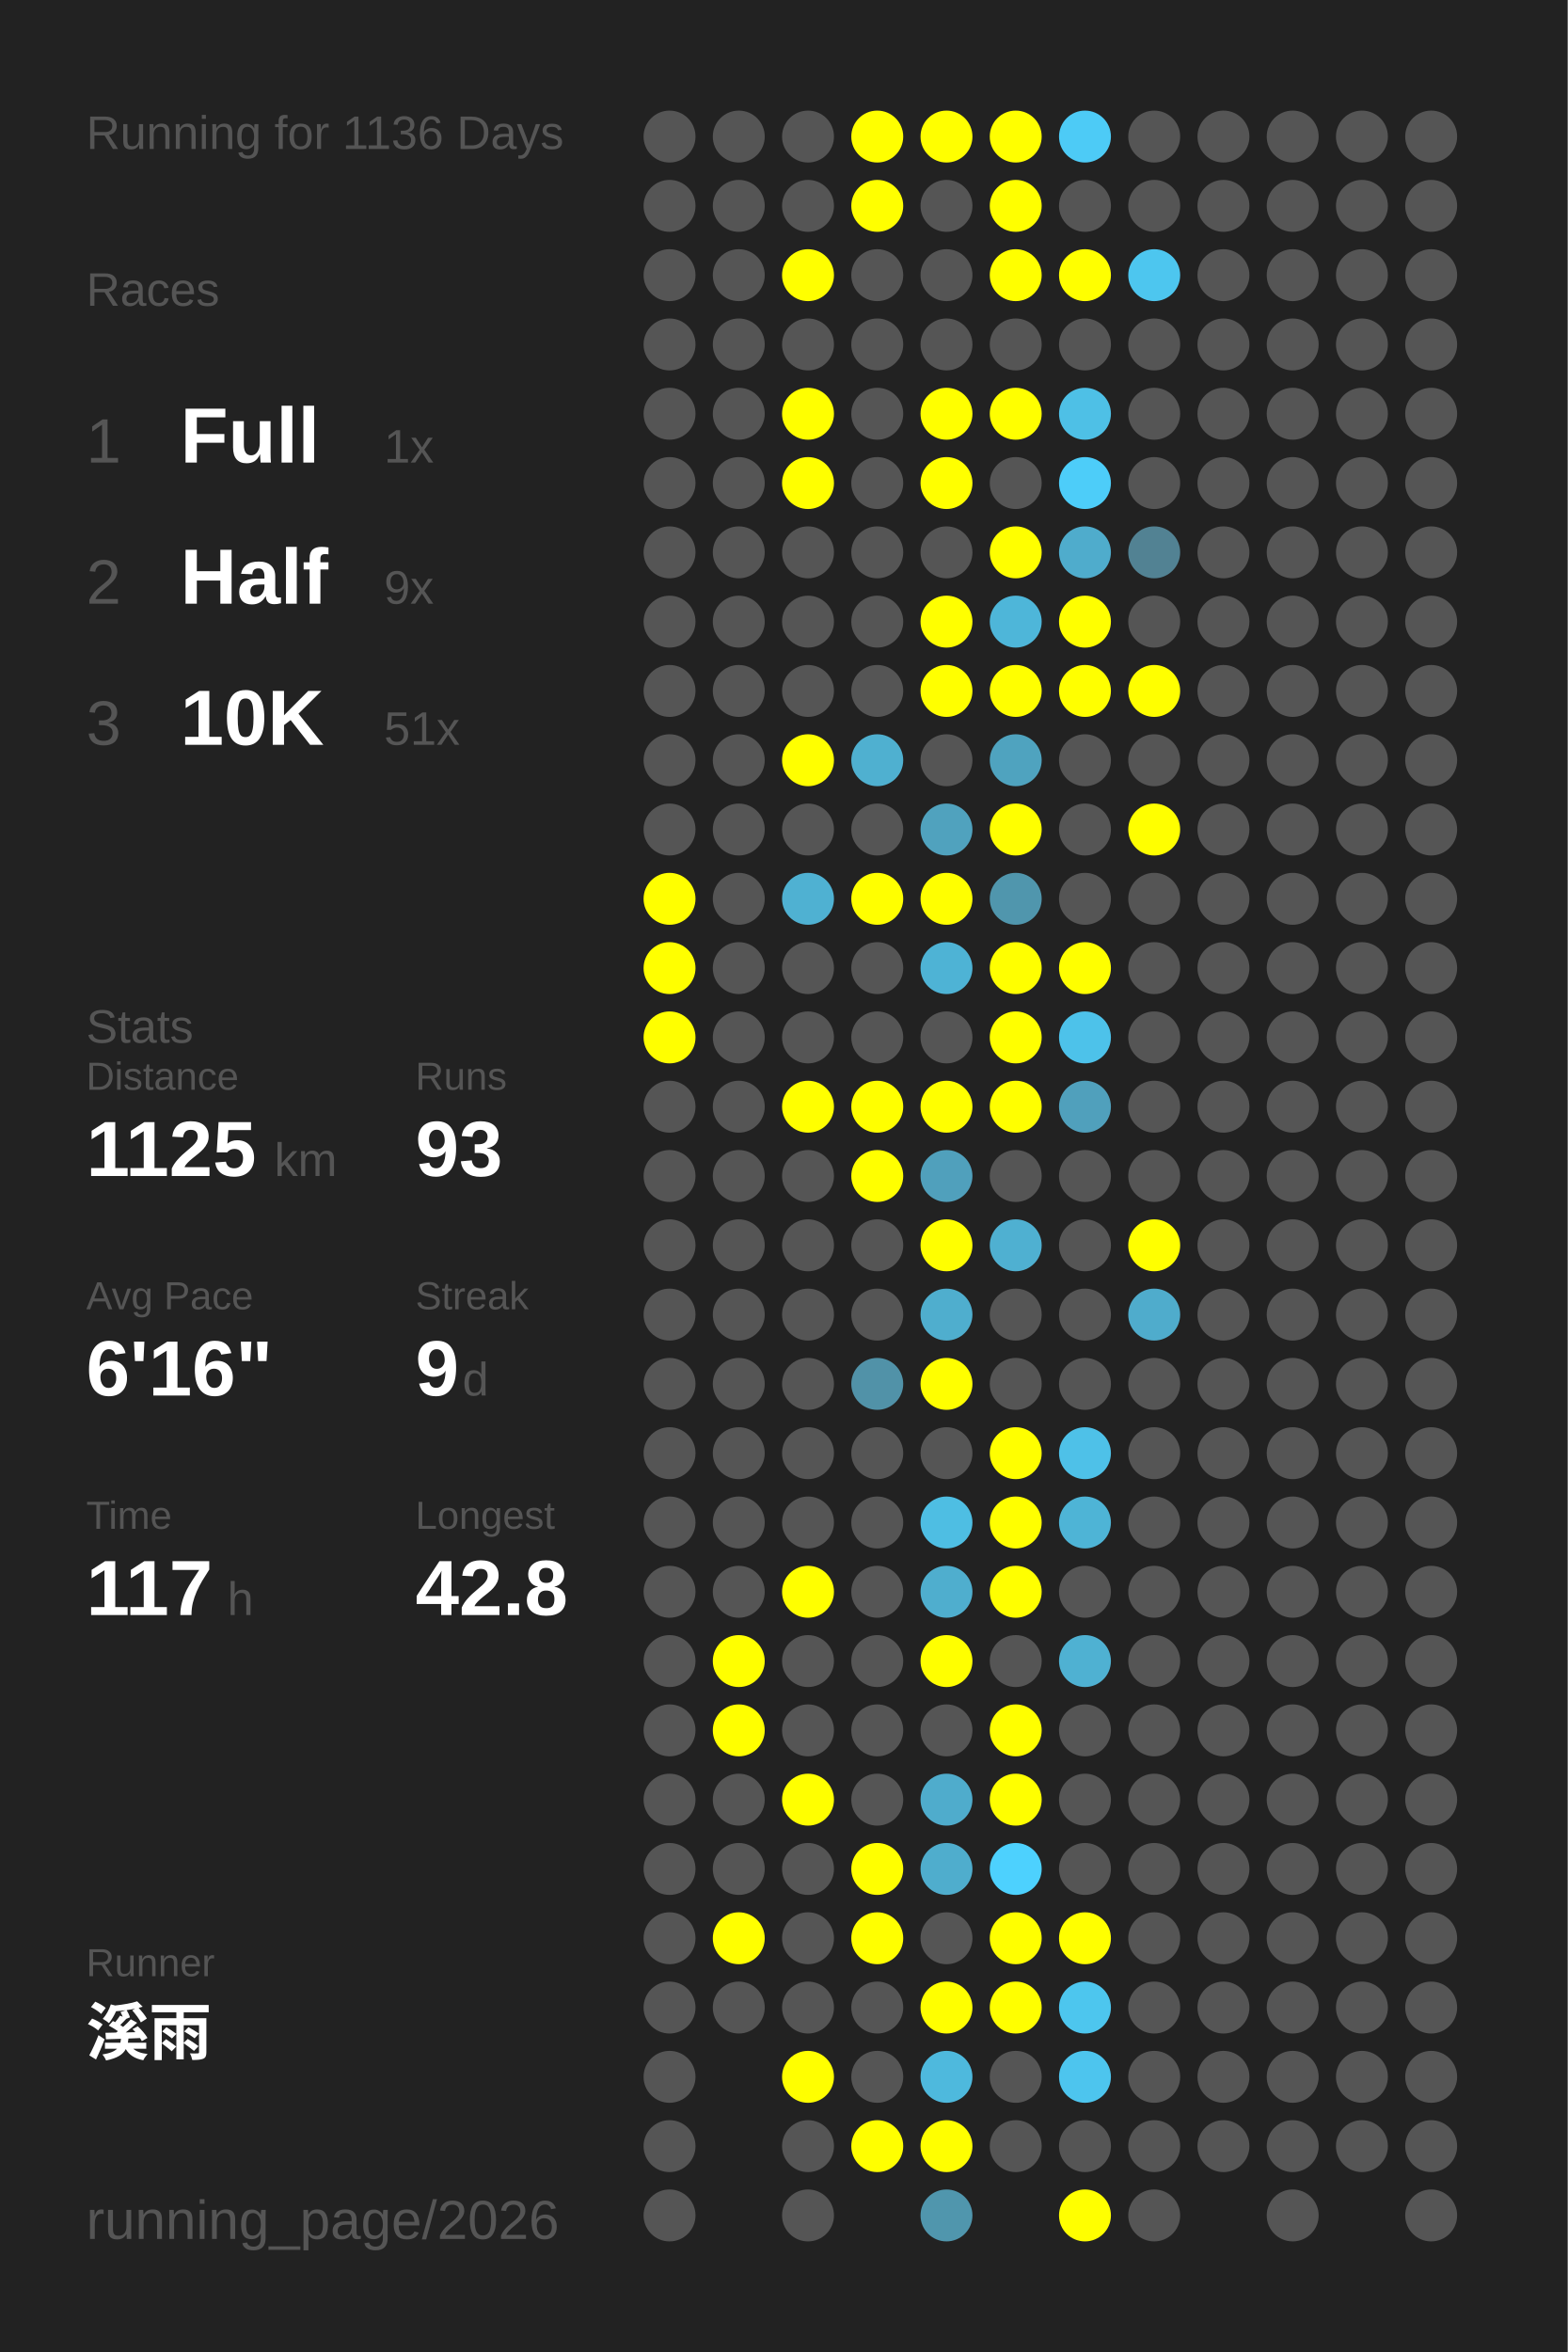
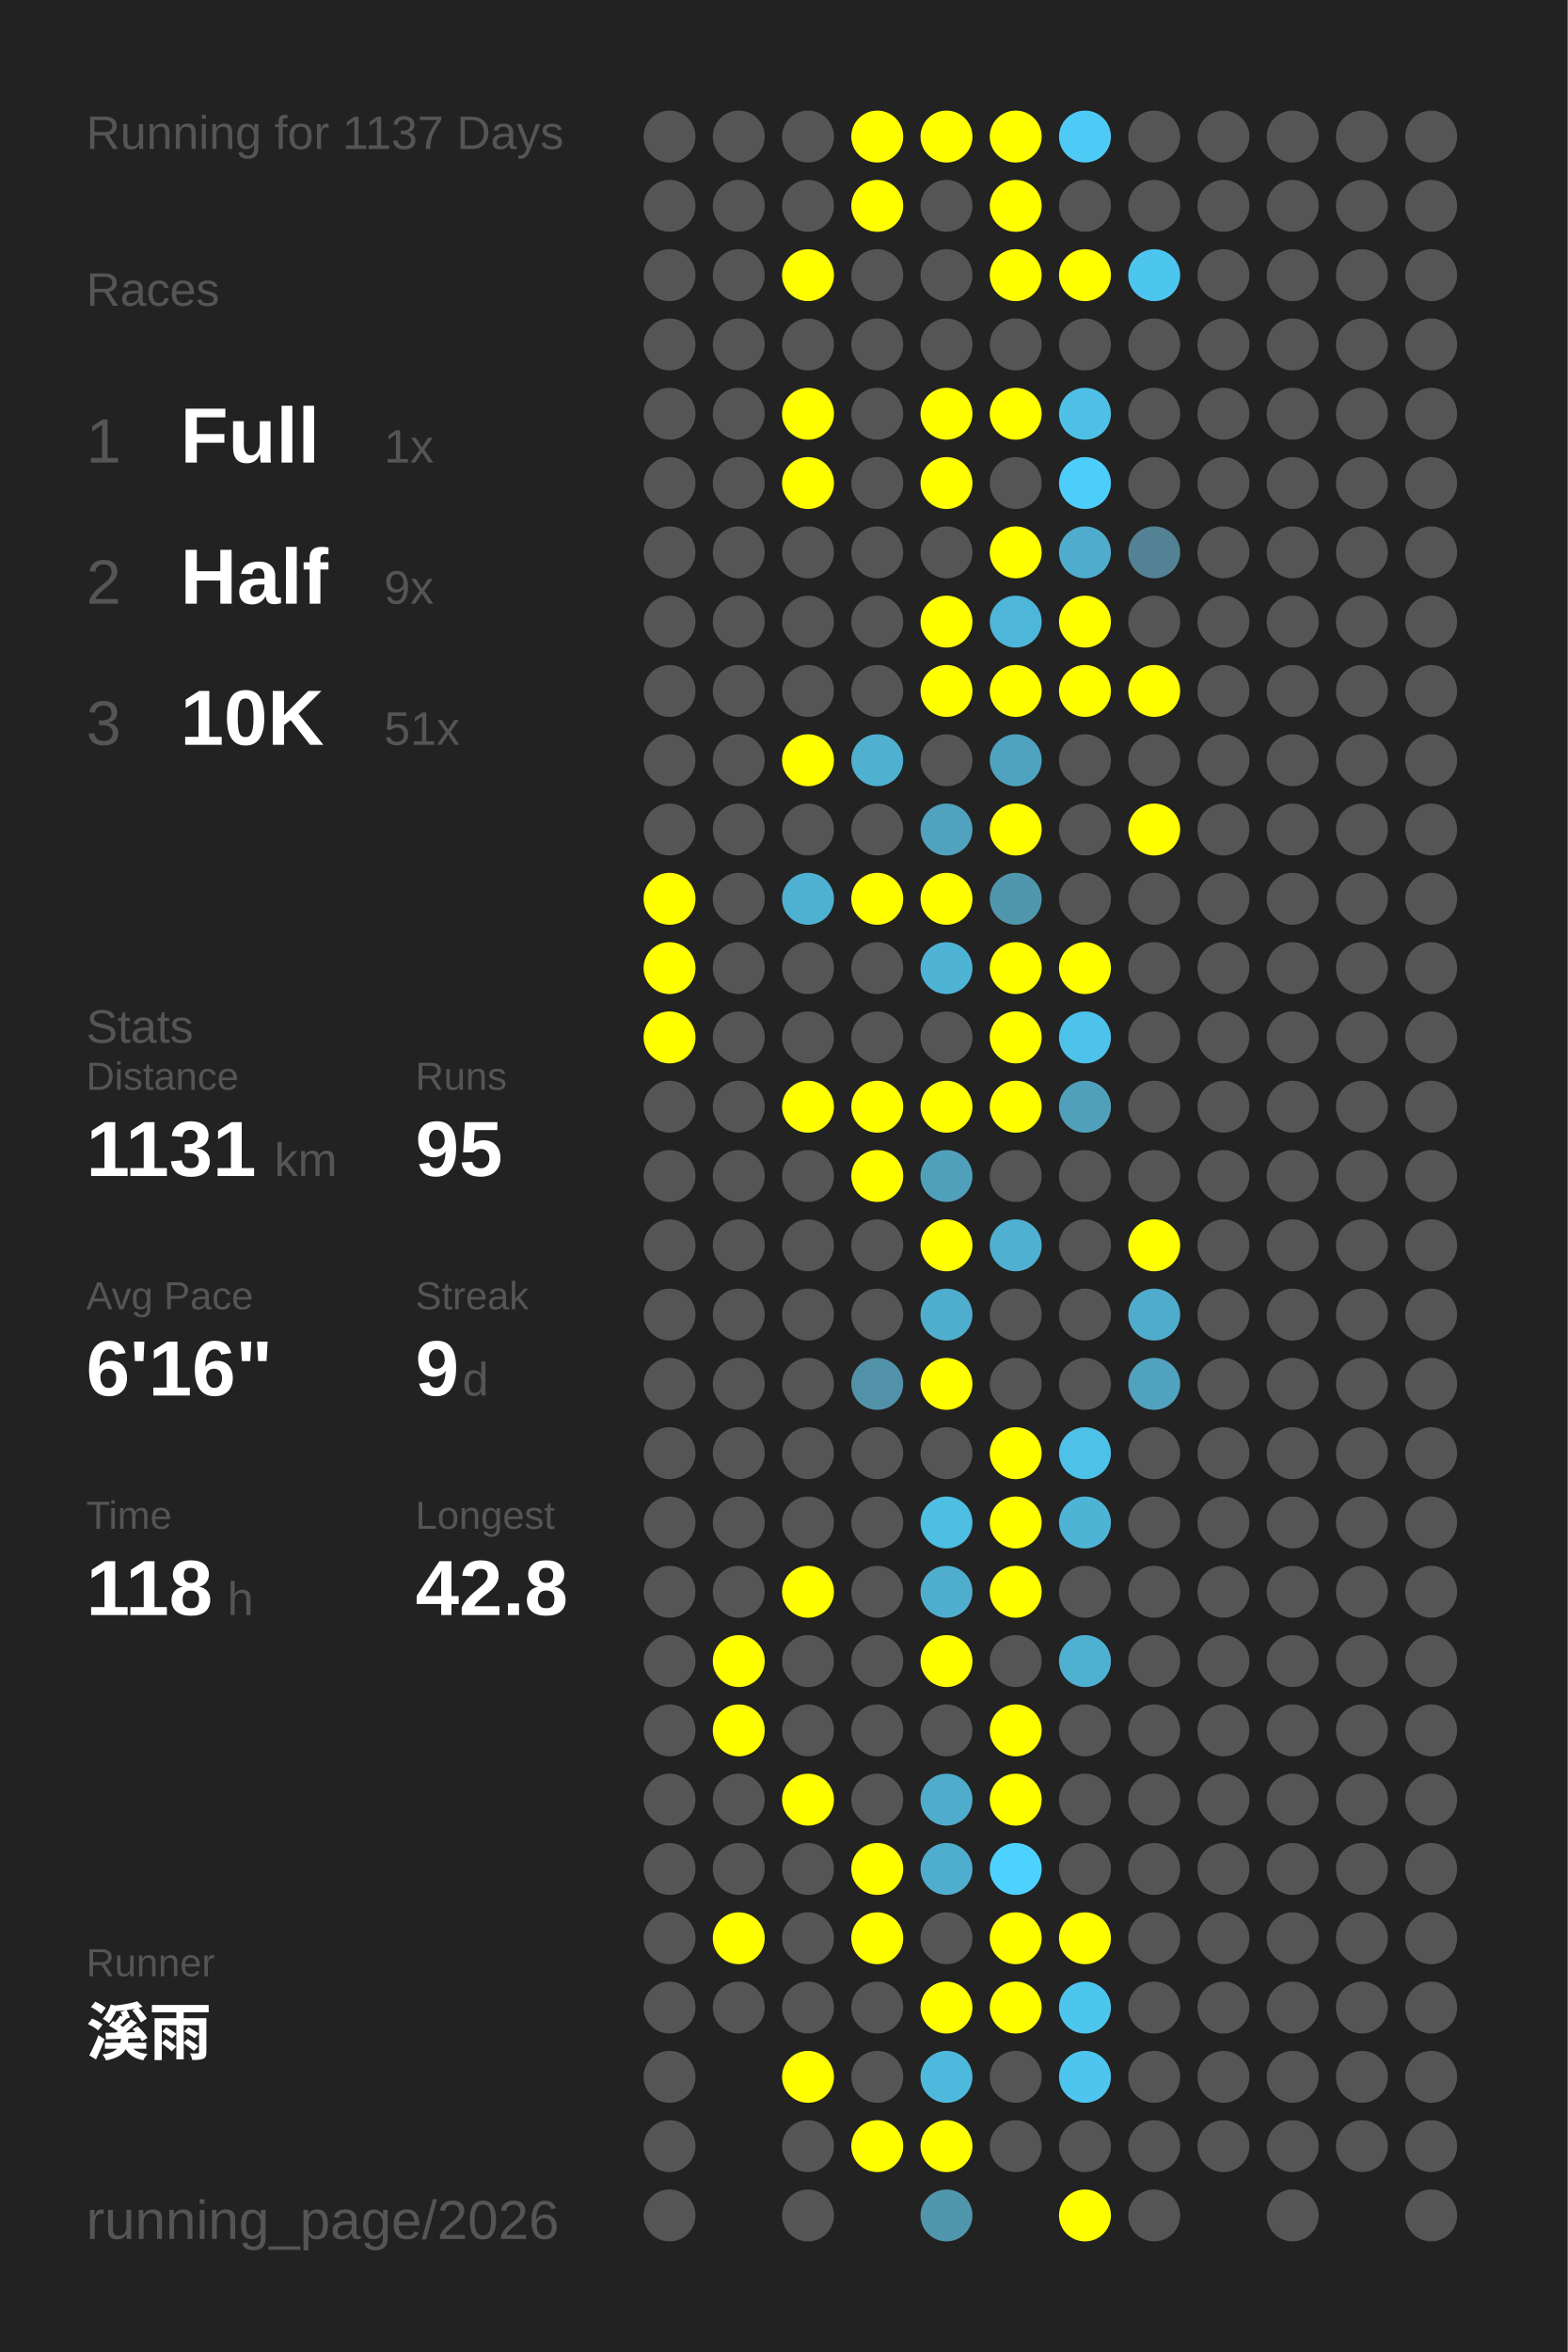
<svg xmlns="http://www.w3.org/2000/svg" baseProfile="full" height="300mm" version="1.1" viewBox="0,0,200,300" width="200mm">
  <defs />
  <rect fill="#222222" height="300" width="200" x="0" y="0" />
-   <text fill="#555555" style="font-size:6px; font-family:Arial;" x="11" y="19">Running for 1136 Days</text>
+   <text fill="#555555" style="font-size:6px; font-family:Arial;" x="11" y="19">Running for 1137 Days</text>
  <text fill="#555555" style="font-size:6px; font-family:Arial;" x="11" y="39">Races</text>
  <text fill="#555555" style="font-size:8px; font-family:Arial;" x="11" y="59">1</text>
  <text fill="#FFFFFF" style="font-size:10px; font-family:Arial; font-weight:bold;" x="23" y="59">Full</text>
  <text fill="#555555" style="font-size:6px; font-family:Arial;" x="49" y="59">1x</text>
  <text fill="#555555" style="font-size:8px; font-family:Arial;" x="11" y="77">2</text>
  <text fill="#FFFFFF" style="font-size:10px; font-family:Arial; font-weight:bold;" x="23" y="77">Half</text>
  <text fill="#555555" style="font-size:6px; font-family:Arial;" x="49" y="77">9x</text>
  <text fill="#555555" style="font-size:8px; font-family:Arial;" x="11" y="95">3</text>
  <text fill="#FFFFFF" style="font-size:10px; font-family:Arial; font-weight:bold;" x="23" y="95">10K</text>
  <text fill="#555555" style="font-size:6px; font-family:Arial;" x="49" y="95">51x</text>
  <text fill="#555555" style="font-size:6px; font-family:Arial;" x="11" y="133">Stats</text>
  <text fill="#555555" style="font-size:5px; font-family:Arial;" x="11" y="139">Distance</text>
-   <text fill="#FFFFFF" style="font-size:10px; font-family:Arial; font-weight:bold;" x="11" y="150">1125</text>
+   <text fill="#FFFFFF" style="font-size:10px; font-family:Arial; font-weight:bold;" x="11" y="150">1131</text>
  <text fill="#555555" style="font-size:6px; font-family:Arial;" x="35" y="150">km</text>
  <text fill="#555555" style="font-size:5px; font-family:Arial;" x="53" y="139">Runs</text>
-   <text fill="#FFFFFF" style="font-size:10px; font-family:Arial; font-weight:bold;" x="53" y="150">93</text>
+   <text fill="#FFFFFF" style="font-size:10px; font-family:Arial; font-weight:bold;" x="53" y="150">95</text>
  <text fill="#555555" style="font-size:5px; font-family:Arial;" x="11" y="167">Avg Pace</text>
  <text fill="#FFFFFF" style="font-size:10px; font-family:Arial; font-weight:bold;" x="11" y="178">6'16"</text>
  <text fill="#555555" style="font-size:5px; font-family:Arial;" x="53" y="167">Streak</text>
  <text fill="#FFFFFF" style="font-size:10px; font-family:Arial; font-weight:bold;" x="53" y="178">9</text>
  <text fill="#555555" style="font-size:6px; font-family:Arial;" x="59" y="178">d</text>
  <text fill="#555555" style="font-size:5px; font-family:Arial;" x="11" y="195">Time</text>
-   <text fill="#FFFFFF" style="font-size:10px; font-family:Arial; font-weight:bold;" x="11" y="206">117</text>
+   <text fill="#FFFFFF" style="font-size:10px; font-family:Arial; font-weight:bold;" x="11" y="206">118</text>
  <text fill="#555555" style="font-size:6px; font-family:Arial;" x="29" y="206">h</text>
  <text fill="#555555" style="font-size:5px; font-family:Arial;" x="53" y="195">Longest</text>
  <text fill="#FFFFFF" style="font-size:10px; font-family:Arial; font-weight:bold;" x="53" y="206">42.8</text>
  <text fill="#555555" style="font-size:5px; font-family:Arial;" x="11" y="252.065">Runner</text>
  <text fill="#FFFFFF" style="font-size:8px; font-family:Arial; font-weight:bold;" x="11" y="262.065">溪雨</text>
  <text fill="#555555" style="font-size:7px; font-family:Arial;" x="11" y="285.581">running_page/2026</text>
  <circle cx="85.417" cy="17.419" fill="#555555" r="3.312" />
  <circle cx="85.417" cy="26.258" fill="#555555" r="3.312" />
  <circle cx="85.417" cy="35.097" fill="#555555" r="3.312" />
  <circle cx="85.417" cy="43.935" fill="#555555" r="3.312" />
  <circle cx="85.417" cy="52.774" fill="#555555" r="3.312" />
  <circle cx="85.417" cy="61.613" fill="#555555" r="3.312" />
  <circle cx="85.417" cy="70.452" fill="#555555" r="3.312" />
  <circle cx="85.417" cy="79.29" fill="#555555" r="3.312" />
  <circle cx="85.417" cy="88.129" fill="#555555" r="3.312" />
  <circle cx="85.417" cy="96.968" fill="#555555" r="3.312" />
  <circle cx="85.417" cy="105.806" fill="#555555" r="3.312" />
  <circle cx="85.417" cy="114.645" fill="#FFFF00" r="3.312" />
  <circle cx="85.417" cy="123.484" fill="#FFFF00" r="3.312" />
  <circle cx="85.417" cy="132.323" fill="#FFFF00" r="3.312" />
  <circle cx="85.417" cy="141.161" fill="#555555" r="3.312" />
  <circle cx="85.417" cy="150" fill="#555555" r="3.312" />
  <circle cx="85.417" cy="158.839" fill="#555555" r="3.312" />
  <circle cx="85.417" cy="167.677" fill="#555555" r="3.312" />
  <circle cx="85.417" cy="176.516" fill="#555555" r="3.312" />
  <circle cx="85.417" cy="185.355" fill="#555555" r="3.312" />
  <circle cx="85.417" cy="194.194" fill="#555555" r="3.312" />
  <circle cx="85.417" cy="203.032" fill="#555555" r="3.312" />
  <circle cx="85.417" cy="211.871" fill="#555555" r="3.312" />
  <circle cx="85.417" cy="220.71" fill="#555555" r="3.312" />
  <circle cx="85.417" cy="229.548" fill="#555555" r="3.312" />
  <circle cx="85.417" cy="238.387" fill="#555555" r="3.312" />
  <circle cx="85.417" cy="247.226" fill="#555555" r="3.312" />
  <circle cx="85.417" cy="256.065" fill="#555555" r="3.312" />
  <circle cx="85.417" cy="264.903" fill="#555555" r="3.312" />
  <circle cx="85.417" cy="273.742" fill="#555555" r="3.312" />
  <circle cx="85.417" cy="282.581" fill="#555555" r="3.312" />
  <circle cx="94.25" cy="17.419" fill="#555555" r="3.312" />
  <circle cx="94.25" cy="26.258" fill="#555555" r="3.312" />
  <circle cx="94.25" cy="35.097" fill="#555555" r="3.312" />
  <circle cx="94.25" cy="43.935" fill="#555555" r="3.312" />
  <circle cx="94.25" cy="52.774" fill="#555555" r="3.312" />
  <circle cx="94.25" cy="61.613" fill="#555555" r="3.312" />
  <circle cx="94.25" cy="70.452" fill="#555555" r="3.312" />
  <circle cx="94.25" cy="79.29" fill="#555555" r="3.312" />
  <circle cx="94.25" cy="88.129" fill="#555555" r="3.312" />
  <circle cx="94.25" cy="96.968" fill="#555555" r="3.312" />
  <circle cx="94.25" cy="105.806" fill="#555555" r="3.312" />
  <circle cx="94.25" cy="114.645" fill="#555555" r="3.312" />
  <circle cx="94.25" cy="123.484" fill="#555555" r="3.312" />
  <circle cx="94.25" cy="132.323" fill="#555555" r="3.312" />
  <circle cx="94.25" cy="141.161" fill="#555555" r="3.312" />
  <circle cx="94.25" cy="150" fill="#555555" r="3.312" />
  <circle cx="94.25" cy="158.839" fill="#555555" r="3.312" />
  <circle cx="94.25" cy="167.677" fill="#555555" r="3.312" />
  <circle cx="94.25" cy="176.516" fill="#555555" r="3.312" />
  <circle cx="94.25" cy="185.355" fill="#555555" r="3.312" />
  <circle cx="94.25" cy="194.194" fill="#555555" r="3.312" />
  <circle cx="94.25" cy="203.032" fill="#555555" r="3.312" />
  <circle cx="94.25" cy="211.871" fill="#FFFF00" r="3.312" />
  <circle cx="94.25" cy="220.71" fill="#FFFF00" r="3.312" />
  <circle cx="94.25" cy="229.548" fill="#555555" r="3.312" />
  <circle cx="94.25" cy="238.387" fill="#555555" r="3.312" />
  <circle cx="94.25" cy="247.226" fill="#FFFF00" r="3.312" />
  <circle cx="94.25" cy="256.065" fill="#555555" r="3.312" />
  <circle cx="103.083" cy="17.419" fill="#555555" r="3.312" />
  <circle cx="103.083" cy="26.258" fill="#555555" r="3.312" />
  <circle cx="103.083" cy="35.097" fill="#FFFF00" r="3.312" />
  <circle cx="103.083" cy="43.935" fill="#555555" r="3.312" />
  <circle cx="103.083" cy="52.774" fill="#FFFF00" r="3.312" />
  <circle cx="103.083" cy="61.613" fill="#FFFF00" r="3.312" />
  <circle cx="103.083" cy="70.452" fill="#555555" r="3.312" />
  <circle cx="103.083" cy="79.29" fill="#555555" r="3.312" />
  <circle cx="103.083" cy="88.129" fill="#555555" r="3.312" />
  <circle cx="103.083" cy="96.968" fill="#FFFF00" r="3.312" />
  <circle cx="103.083" cy="105.806" fill="#555555" r="3.312" />
  <circle cx="103.083" cy="114.645" fill="#4fb1d2" r="3.312" />
  <circle cx="103.083" cy="123.484" fill="#555555" r="3.312" />
  <circle cx="103.083" cy="132.323" fill="#555555" r="3.312" />
  <circle cx="103.083" cy="141.161" fill="#FFFF00" r="3.312" />
  <circle cx="103.083" cy="150" fill="#555555" r="3.312" />
  <circle cx="103.083" cy="158.839" fill="#555555" r="3.312" />
  <circle cx="103.083" cy="167.677" fill="#555555" r="3.312" />
  <circle cx="103.083" cy="176.516" fill="#555555" r="3.312" />
  <circle cx="103.083" cy="185.355" fill="#555555" r="3.312" />
  <circle cx="103.083" cy="194.194" fill="#555555" r="3.312" />
  <circle cx="103.083" cy="203.032" fill="#FFFF00" r="3.312" />
  <circle cx="103.083" cy="211.871" fill="#555555" r="3.312" />
  <circle cx="103.083" cy="220.71" fill="#555555" r="3.312" />
  <circle cx="103.083" cy="229.548" fill="#FFFF00" r="3.312" />
  <circle cx="103.083" cy="238.387" fill="#555555" r="3.312" />
  <circle cx="103.083" cy="247.226" fill="#555555" r="3.312" />
  <circle cx="103.083" cy="256.065" fill="#555555" r="3.312" />
  <circle cx="103.083" cy="264.903" fill="#FFFF00" r="3.312" />
  <circle cx="103.083" cy="273.742" fill="#555555" r="3.312" />
  <circle cx="103.083" cy="282.581" fill="#555555" r="3.312" />
  <circle cx="111.917" cy="17.419" fill="#FFFF00" r="3.312" />
  <circle cx="111.917" cy="26.258" fill="#FFFF00" r="3.312" />
  <circle cx="111.917" cy="35.097" fill="#555555" r="3.312" />
  <circle cx="111.917" cy="43.935" fill="#555555" r="3.312" />
  <circle cx="111.917" cy="52.774" fill="#555555" r="3.312" />
  <circle cx="111.917" cy="61.613" fill="#555555" r="3.312" />
  <circle cx="111.917" cy="70.452" fill="#555555" r="3.312" />
  <circle cx="111.917" cy="79.29" fill="#555555" r="3.312" />
  <circle cx="111.917" cy="88.129" fill="#555555" r="3.312" />
  <circle cx="111.917" cy="96.968" fill="#4fb0d0" r="3.312" />
  <circle cx="111.917" cy="105.806" fill="#555555" r="3.312" />
  <circle cx="111.917" cy="114.645" fill="#FFFF00" r="3.312" />
  <circle cx="111.917" cy="123.484" fill="#555555" r="3.312" />
  <circle cx="111.917" cy="132.323" fill="#555555" r="3.312" />
  <circle cx="111.917" cy="141.161" fill="#FFFF00" r="3.312" />
  <circle cx="111.917" cy="150" fill="#FFFF00" r="3.312" />
  <circle cx="111.917" cy="158.839" fill="#555555" r="3.312" />
  <circle cx="111.917" cy="167.677" fill="#555555" r="3.312" />
  <circle cx="111.917" cy="176.516" fill="#5192a8" r="3.312" />
  <circle cx="111.917" cy="185.355" fill="#555555" r="3.312" />
  <circle cx="111.917" cy="194.194" fill="#555555" r="3.312" />
  <circle cx="111.917" cy="203.032" fill="#555555" r="3.312" />
  <circle cx="111.917" cy="211.871" fill="#555555" r="3.312" />
  <circle cx="111.917" cy="220.71" fill="#555555" r="3.312" />
  <circle cx="111.917" cy="229.548" fill="#555555" r="3.312" />
  <circle cx="111.917" cy="238.387" fill="#FFFF00" r="3.312" />
  <circle cx="111.917" cy="247.226" fill="#FFFF00" r="3.312" />
  <circle cx="111.917" cy="256.065" fill="#555555" r="3.312" />
  <circle cx="111.917" cy="264.903" fill="#555555" r="3.312" />
  <circle cx="111.917" cy="273.742" fill="#FFFF00" r="3.312" />
  <circle cx="120.75" cy="17.419" fill="#FFFF00" r="3.312" />
  <circle cx="120.75" cy="26.258" fill="#555555" r="3.312" />
  <circle cx="120.75" cy="35.097" fill="#555555" r="3.312" />
  <circle cx="120.75" cy="43.935" fill="#555555" r="3.312" />
  <circle cx="120.75" cy="52.774" fill="#FFFF00" r="3.312" />
  <circle cx="120.75" cy="61.613" fill="#FFFF00" r="3.312" />
  <circle cx="120.75" cy="70.452" fill="#555555" r="3.312" />
  <circle cx="120.75" cy="79.29" fill="#FFFF00" r="3.312" />
  <circle cx="120.75" cy="88.129" fill="#FFFF00" r="3.312" />
  <circle cx="120.75" cy="96.968" fill="#555555" r="3.312" />
  <circle cx="120.75" cy="105.806" fill="#50a2be" r="3.312" />
  <circle cx="120.75" cy="114.645" fill="#FFFF00" r="3.312" />
  <circle cx="120.75" cy="123.484" fill="#4eb3d5" r="3.312" />
  <circle cx="120.75" cy="132.323" fill="#555555" r="3.312" />
  <circle cx="120.75" cy="141.161" fill="#FFFF00" r="3.312" />
  <circle cx="120.75" cy="150" fill="#50a0bc" r="3.312" />
  <circle cx="120.75" cy="158.839" fill="#FFFF00" r="3.312" />
  <circle cx="120.75" cy="167.677" fill="#4faece" r="3.312" />
  <circle cx="120.75" cy="176.516" fill="#FFFF00" r="3.312" />
  <circle cx="120.75" cy="185.355" fill="#555555" r="3.312" />
  <circle cx="120.75" cy="194.194" fill="#4ebee3" r="3.312" />
  <circle cx="120.75" cy="203.032" fill="#4faece" r="3.312" />
  <circle cx="120.75" cy="211.871" fill="#FFFF00" r="3.312" />
  <circle cx="120.75" cy="220.71" fill="#555555" r="3.312" />
  <circle cx="120.75" cy="229.548" fill="#4faccc" r="3.312" />
  <circle cx="120.75" cy="238.387" fill="#4fadcd" r="3.312" />
  <circle cx="120.75" cy="247.226" fill="#555555" r="3.312" />
  <circle cx="120.75" cy="256.065" fill="#FFFF00" r="3.312" />
  <circle cx="120.75" cy="264.903" fill="#4eb9dd" r="3.312" />
  <circle cx="120.75" cy="273.742" fill="#FFFF00" r="3.312" />
  <circle cx="120.75" cy="282.581" fill="#5096ad" r="3.312" />
  <circle cx="129.583" cy="17.419" fill="#FFFF00" r="3.312" />
  <circle cx="129.583" cy="26.258" fill="#FFFF00" r="3.312" />
  <circle cx="129.583" cy="35.097" fill="#FFFF00" r="3.312" />
  <circle cx="129.583" cy="43.935" fill="#555555" r="3.312" />
  <circle cx="129.583" cy="52.774" fill="#FFFF00" r="3.312" />
  <circle cx="129.583" cy="61.613" fill="#555555" r="3.312" />
  <circle cx="129.583" cy="70.452" fill="#FFFF00" r="3.312" />
  <circle cx="129.583" cy="79.29" fill="#4eb6d9" r="3.312" />
  <circle cx="129.583" cy="88.129" fill="#FFFF00" r="3.312" />
  <circle cx="129.583" cy="96.968" fill="#4fa3bf" r="3.312" />
  <circle cx="129.583" cy="105.806" fill="#FFFF00" r="3.312" />
  <circle cx="129.583" cy="114.645" fill="#5096ad" r="3.312" />
  <circle cx="129.583" cy="123.484" fill="#FFFF00" r="3.312" />
  <circle cx="129.583" cy="132.323" fill="#FFFF00" r="3.312" />
  <circle cx="129.583" cy="141.161" fill="#FFFF00" r="3.312" />
  <circle cx="129.583" cy="150" fill="#555555" r="3.312" />
  <circle cx="129.583" cy="158.839" fill="#4fb0d1" r="3.312" />
  <circle cx="129.583" cy="167.677" fill="#555555" r="3.312" />
  <circle cx="129.583" cy="176.516" fill="#555555" r="3.312" />
  <circle cx="129.583" cy="185.355" fill="#FFFF00" r="3.312" />
  <circle cx="129.583" cy="194.194" fill="#FFFF00" r="3.312" />
  <circle cx="129.583" cy="203.032" fill="#FFFF00" r="3.312" />
  <circle cx="129.583" cy="211.871" fill="#555555" r="3.312" />
  <circle cx="129.583" cy="220.71" fill="#FFFF00" r="3.312" />
  <circle cx="129.583" cy="229.548" fill="#FFFF00" r="3.312" />
  <circle cx="129.583" cy="238.387" fill="#4dd1fe" r="3.312" />
  <circle cx="129.583" cy="247.226" fill="#FFFF00" r="3.312" />
  <circle cx="129.583" cy="256.065" fill="#FFFF00" r="3.312" />
  <circle cx="129.583" cy="264.903" fill="#555555" r="3.312" />
  <circle cx="129.583" cy="273.742" fill="#555555" r="3.312" />
  <circle cx="138.417" cy="17.419" fill="#4dcbf6" r="3.312" />
  <circle cx="138.417" cy="26.258" fill="#555555" r="3.312" />
  <circle cx="138.417" cy="35.097" fill="#FFFF00" r="3.312" />
  <circle cx="138.417" cy="43.935" fill="#555555" r="3.312" />
  <circle cx="138.417" cy="52.774" fill="#4ec0e6" r="3.312" />
  <circle cx="138.417" cy="61.613" fill="#4dcdf9" r="3.312" />
  <circle cx="138.417" cy="70.452" fill="#4faccc" r="3.312" />
  <circle cx="138.417" cy="79.29" fill="#FFFF00" r="3.312" />
  <circle cx="138.417" cy="88.129" fill="#FFFF00" r="3.312" />
  <circle cx="138.417" cy="96.968" fill="#555555" r="3.312" />
  <circle cx="138.417" cy="105.806" fill="#555555" r="3.312" />
  <circle cx="138.417" cy="114.645" fill="#555555" r="3.312" />
  <circle cx="138.417" cy="123.484" fill="#FFFF00" r="3.312" />
  <circle cx="138.417" cy="132.323" fill="#4dc2ea" r="3.312" />
  <circle cx="138.417" cy="141.161" fill="#50a0bc" r="3.312" />
  <circle cx="138.417" cy="150" fill="#555555" r="3.312" />
  <circle cx="138.417" cy="158.839" fill="#555555" r="3.312" />
  <circle cx="138.417" cy="167.677" fill="#555555" r="3.312" />
  <circle cx="138.417" cy="176.516" fill="#555555" r="3.312" />
  <circle cx="138.417" cy="185.355" fill="#4ec1e8" r="3.312" />
  <circle cx="138.417" cy="194.194" fill="#4eb4d6" r="3.312" />
  <circle cx="138.417" cy="203.032" fill="#555555" r="3.312" />
  <circle cx="138.417" cy="211.871" fill="#4fb1d2" r="3.312" />
  <circle cx="138.417" cy="220.71" fill="#555555" r="3.312" />
  <circle cx="138.417" cy="229.548" fill="#555555" r="3.312" />
  <circle cx="138.417" cy="238.387" fill="#555555" r="3.312" />
  <circle cx="138.417" cy="247.226" fill="#FFFF00" r="3.312" />
  <circle cx="138.417" cy="256.065" fill="#4dc6ee" r="3.312" />
  <circle cx="138.417" cy="264.903" fill="#4dc5ee" r="3.312" />
  <circle cx="138.417" cy="273.742" fill="#555555" r="3.312" />
  <circle cx="138.417" cy="282.581" fill="#FFFF00" r="3.312" />
  <circle cx="147.25" cy="17.419" fill="#555555" r="3.312" />
  <circle cx="147.25" cy="26.258" fill="#555555" r="3.312" />
  <circle cx="147.25" cy="35.097" fill="#4dc6ef" r="3.312" />
  <circle cx="147.25" cy="43.935" fill="#555555" r="3.312" />
  <circle cx="147.25" cy="52.774" fill="#555555" r="3.312" />
  <circle cx="147.25" cy="61.613" fill="#555555" r="3.312" />
  <circle cx="147.25" cy="70.452" fill="#528293" r="3.312" />
  <circle cx="147.25" cy="79.29" fill="#555555" r="3.312" />
  <circle cx="147.25" cy="88.129" fill="#FFFF00" r="3.312" />
  <circle cx="147.25" cy="96.968" fill="#555555" r="3.312" />
  <circle cx="147.25" cy="105.806" fill="#FFFF00" r="3.312" />
  <circle cx="147.25" cy="114.645" fill="#555555" r="3.312" />
  <circle cx="147.25" cy="123.484" fill="#555555" r="3.312" />
  <circle cx="147.25" cy="132.323" fill="#555555" r="3.312" />
  <circle cx="147.25" cy="141.161" fill="#555555" r="3.312" />
  <circle cx="147.25" cy="150" fill="#555555" r="3.312" />
  <circle cx="147.25" cy="158.839" fill="#FFFF00" r="3.312" />
  <circle cx="147.25" cy="167.677" fill="#4faccc" r="3.312" />
-   <circle cx="147.25" cy="176.516" fill="#555555" r="3.312" />
+   <circle cx="147.25" cy="176.516" fill="#50a2bf" r="3.312" />
  <circle cx="147.25" cy="185.355" fill="#555555" r="3.312" />
  <circle cx="147.25" cy="194.194" fill="#555555" r="3.312" />
  <circle cx="147.25" cy="203.032" fill="#555555" r="3.312" />
  <circle cx="147.25" cy="211.871" fill="#555555" r="3.312" />
  <circle cx="147.25" cy="220.71" fill="#555555" r="3.312" />
  <circle cx="147.25" cy="229.548" fill="#555555" r="3.312" />
  <circle cx="147.25" cy="238.387" fill="#555555" r="3.312" />
  <circle cx="147.25" cy="247.226" fill="#555555" r="3.312" />
  <circle cx="147.25" cy="256.065" fill="#555555" r="3.312" />
  <circle cx="147.25" cy="264.903" fill="#555555" r="3.312" />
  <circle cx="147.25" cy="273.742" fill="#555555" r="3.312" />
  <circle cx="147.25" cy="282.581" fill="#555555" r="3.312" />
  <circle cx="156.083" cy="17.419" fill="#555555" r="3.312" />
  <circle cx="156.083" cy="26.258" fill="#555555" r="3.312" />
  <circle cx="156.083" cy="35.097" fill="#555555" r="3.312" />
  <circle cx="156.083" cy="43.935" fill="#555555" r="3.312" />
  <circle cx="156.083" cy="52.774" fill="#555555" r="3.312" />
  <circle cx="156.083" cy="61.613" fill="#555555" r="3.312" />
  <circle cx="156.083" cy="70.452" fill="#555555" r="3.312" />
  <circle cx="156.083" cy="79.29" fill="#555555" r="3.312" />
  <circle cx="156.083" cy="88.129" fill="#555555" r="3.312" />
  <circle cx="156.083" cy="96.968" fill="#555555" r="3.312" />
  <circle cx="156.083" cy="105.806" fill="#555555" r="3.312" />
  <circle cx="156.083" cy="114.645" fill="#555555" r="3.312" />
  <circle cx="156.083" cy="123.484" fill="#555555" r="3.312" />
  <circle cx="156.083" cy="132.323" fill="#555555" r="3.312" />
  <circle cx="156.083" cy="141.161" fill="#555555" r="3.312" />
  <circle cx="156.083" cy="150" fill="#555555" r="3.312" />
  <circle cx="156.083" cy="158.839" fill="#555555" r="3.312" />
  <circle cx="156.083" cy="167.677" fill="#555555" r="3.312" />
  <circle cx="156.083" cy="176.516" fill="#555555" r="3.312" />
  <circle cx="156.083" cy="185.355" fill="#555555" r="3.312" />
  <circle cx="156.083" cy="194.194" fill="#555555" r="3.312" />
  <circle cx="156.083" cy="203.032" fill="#555555" r="3.312" />
  <circle cx="156.083" cy="211.871" fill="#555555" r="3.312" />
  <circle cx="156.083" cy="220.71" fill="#555555" r="3.312" />
  <circle cx="156.083" cy="229.548" fill="#555555" r="3.312" />
  <circle cx="156.083" cy="238.387" fill="#555555" r="3.312" />
  <circle cx="156.083" cy="247.226" fill="#555555" r="3.312" />
  <circle cx="156.083" cy="256.065" fill="#555555" r="3.312" />
  <circle cx="156.083" cy="264.903" fill="#555555" r="3.312" />
  <circle cx="156.083" cy="273.742" fill="#555555" r="3.312" />
  <circle cx="164.917" cy="17.419" fill="#555555" r="3.312" />
  <circle cx="164.917" cy="26.258" fill="#555555" r="3.312" />
  <circle cx="164.917" cy="35.097" fill="#555555" r="3.312" />
  <circle cx="164.917" cy="43.935" fill="#555555" r="3.312" />
  <circle cx="164.917" cy="52.774" fill="#555555" r="3.312" />
  <circle cx="164.917" cy="61.613" fill="#555555" r="3.312" />
  <circle cx="164.917" cy="70.452" fill="#555555" r="3.312" />
  <circle cx="164.917" cy="79.29" fill="#555555" r="3.312" />
  <circle cx="164.917" cy="88.129" fill="#555555" r="3.312" />
  <circle cx="164.917" cy="96.968" fill="#555555" r="3.312" />
  <circle cx="164.917" cy="105.806" fill="#555555" r="3.312" />
  <circle cx="164.917" cy="114.645" fill="#555555" r="3.312" />
  <circle cx="164.917" cy="123.484" fill="#555555" r="3.312" />
  <circle cx="164.917" cy="132.323" fill="#555555" r="3.312" />
  <circle cx="164.917" cy="141.161" fill="#555555" r="3.312" />
  <circle cx="164.917" cy="150" fill="#555555" r="3.312" />
  <circle cx="164.917" cy="158.839" fill="#555555" r="3.312" />
  <circle cx="164.917" cy="167.677" fill="#555555" r="3.312" />
  <circle cx="164.917" cy="176.516" fill="#555555" r="3.312" />
  <circle cx="164.917" cy="185.355" fill="#555555" r="3.312" />
  <circle cx="164.917" cy="194.194" fill="#555555" r="3.312" />
  <circle cx="164.917" cy="203.032" fill="#555555" r="3.312" />
  <circle cx="164.917" cy="211.871" fill="#555555" r="3.312" />
  <circle cx="164.917" cy="220.71" fill="#555555" r="3.312" />
  <circle cx="164.917" cy="229.548" fill="#555555" r="3.312" />
  <circle cx="164.917" cy="238.387" fill="#555555" r="3.312" />
  <circle cx="164.917" cy="247.226" fill="#555555" r="3.312" />
  <circle cx="164.917" cy="256.065" fill="#555555" r="3.312" />
  <circle cx="164.917" cy="264.903" fill="#555555" r="3.312" />
  <circle cx="164.917" cy="273.742" fill="#555555" r="3.312" />
  <circle cx="164.917" cy="282.581" fill="#555555" r="3.312" />
  <circle cx="173.75" cy="17.419" fill="#555555" r="3.312" />
  <circle cx="173.75" cy="26.258" fill="#555555" r="3.312" />
  <circle cx="173.75" cy="35.097" fill="#555555" r="3.312" />
  <circle cx="173.75" cy="43.935" fill="#555555" r="3.312" />
  <circle cx="173.75" cy="52.774" fill="#555555" r="3.312" />
  <circle cx="173.75" cy="61.613" fill="#555555" r="3.312" />
  <circle cx="173.75" cy="70.452" fill="#555555" r="3.312" />
  <circle cx="173.75" cy="79.29" fill="#555555" r="3.312" />
  <circle cx="173.75" cy="88.129" fill="#555555" r="3.312" />
  <circle cx="173.75" cy="96.968" fill="#555555" r="3.312" />
  <circle cx="173.75" cy="105.806" fill="#555555" r="3.312" />
  <circle cx="173.75" cy="114.645" fill="#555555" r="3.312" />
  <circle cx="173.75" cy="123.484" fill="#555555" r="3.312" />
  <circle cx="173.75" cy="132.323" fill="#555555" r="3.312" />
  <circle cx="173.75" cy="141.161" fill="#555555" r="3.312" />
  <circle cx="173.75" cy="150" fill="#555555" r="3.312" />
  <circle cx="173.75" cy="158.839" fill="#555555" r="3.312" />
  <circle cx="173.75" cy="167.677" fill="#555555" r="3.312" />
  <circle cx="173.75" cy="176.516" fill="#555555" r="3.312" />
  <circle cx="173.75" cy="185.355" fill="#555555" r="3.312" />
  <circle cx="173.75" cy="194.194" fill="#555555" r="3.312" />
  <circle cx="173.75" cy="203.032" fill="#555555" r="3.312" />
  <circle cx="173.75" cy="211.871" fill="#555555" r="3.312" />
  <circle cx="173.75" cy="220.71" fill="#555555" r="3.312" />
  <circle cx="173.75" cy="229.548" fill="#555555" r="3.312" />
  <circle cx="173.75" cy="238.387" fill="#555555" r="3.312" />
  <circle cx="173.75" cy="247.226" fill="#555555" r="3.312" />
  <circle cx="173.75" cy="256.065" fill="#555555" r="3.312" />
  <circle cx="173.75" cy="264.903" fill="#555555" r="3.312" />
  <circle cx="173.75" cy="273.742" fill="#555555" r="3.312" />
  <circle cx="182.583" cy="17.419" fill="#555555" r="3.312" />
  <circle cx="182.583" cy="26.258" fill="#555555" r="3.312" />
  <circle cx="182.583" cy="35.097" fill="#555555" r="3.312" />
  <circle cx="182.583" cy="43.935" fill="#555555" r="3.312" />
  <circle cx="182.583" cy="52.774" fill="#555555" r="3.312" />
  <circle cx="182.583" cy="61.613" fill="#555555" r="3.312" />
  <circle cx="182.583" cy="70.452" fill="#555555" r="3.312" />
  <circle cx="182.583" cy="79.29" fill="#555555" r="3.312" />
  <circle cx="182.583" cy="88.129" fill="#555555" r="3.312" />
  <circle cx="182.583" cy="96.968" fill="#555555" r="3.312" />
  <circle cx="182.583" cy="105.806" fill="#555555" r="3.312" />
  <circle cx="182.583" cy="114.645" fill="#555555" r="3.312" />
  <circle cx="182.583" cy="123.484" fill="#555555" r="3.312" />
  <circle cx="182.583" cy="132.323" fill="#555555" r="3.312" />
  <circle cx="182.583" cy="141.161" fill="#555555" r="3.312" />
  <circle cx="182.583" cy="150" fill="#555555" r="3.312" />
  <circle cx="182.583" cy="158.839" fill="#555555" r="3.312" />
  <circle cx="182.583" cy="167.677" fill="#555555" r="3.312" />
  <circle cx="182.583" cy="176.516" fill="#555555" r="3.312" />
  <circle cx="182.583" cy="185.355" fill="#555555" r="3.312" />
  <circle cx="182.583" cy="194.194" fill="#555555" r="3.312" />
  <circle cx="182.583" cy="203.032" fill="#555555" r="3.312" />
  <circle cx="182.583" cy="211.871" fill="#555555" r="3.312" />
  <circle cx="182.583" cy="220.71" fill="#555555" r="3.312" />
  <circle cx="182.583" cy="229.548" fill="#555555" r="3.312" />
  <circle cx="182.583" cy="238.387" fill="#555555" r="3.312" />
  <circle cx="182.583" cy="247.226" fill="#555555" r="3.312" />
  <circle cx="182.583" cy="256.065" fill="#555555" r="3.312" />
  <circle cx="182.583" cy="264.903" fill="#555555" r="3.312" />
  <circle cx="182.583" cy="273.742" fill="#555555" r="3.312" />
  <circle cx="182.583" cy="282.581" fill="#555555" r="3.312" />
</svg>
